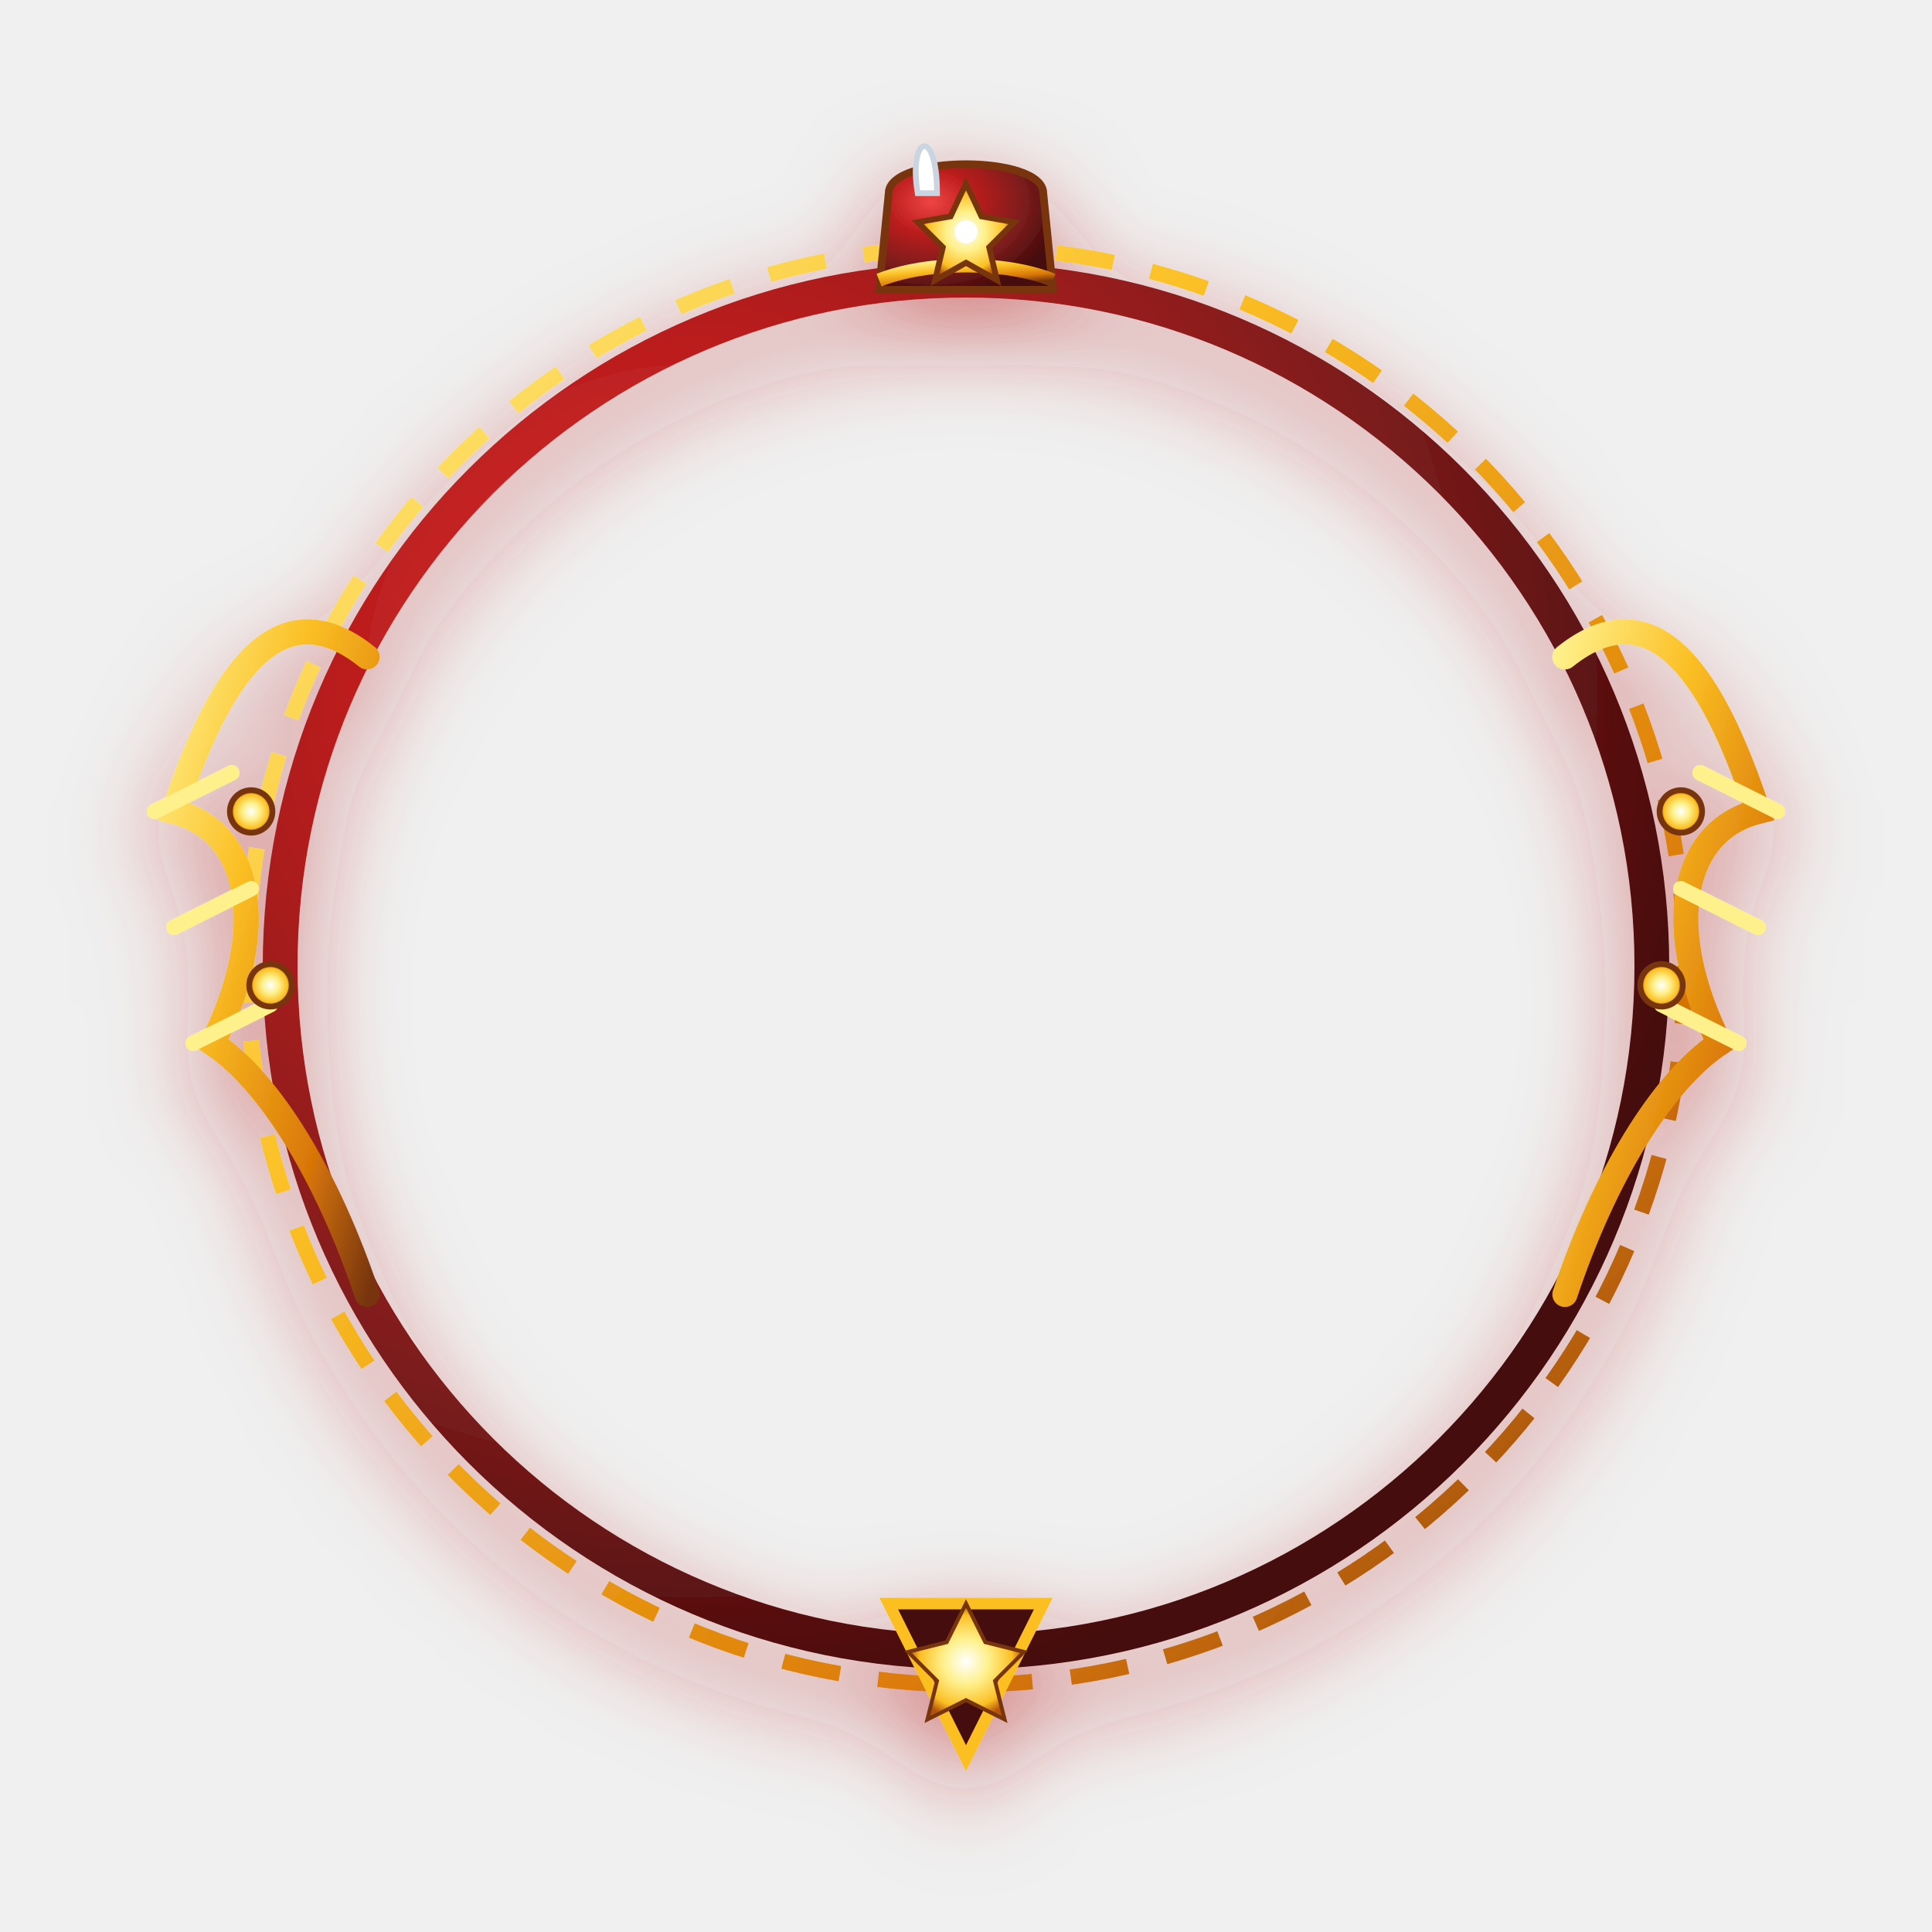
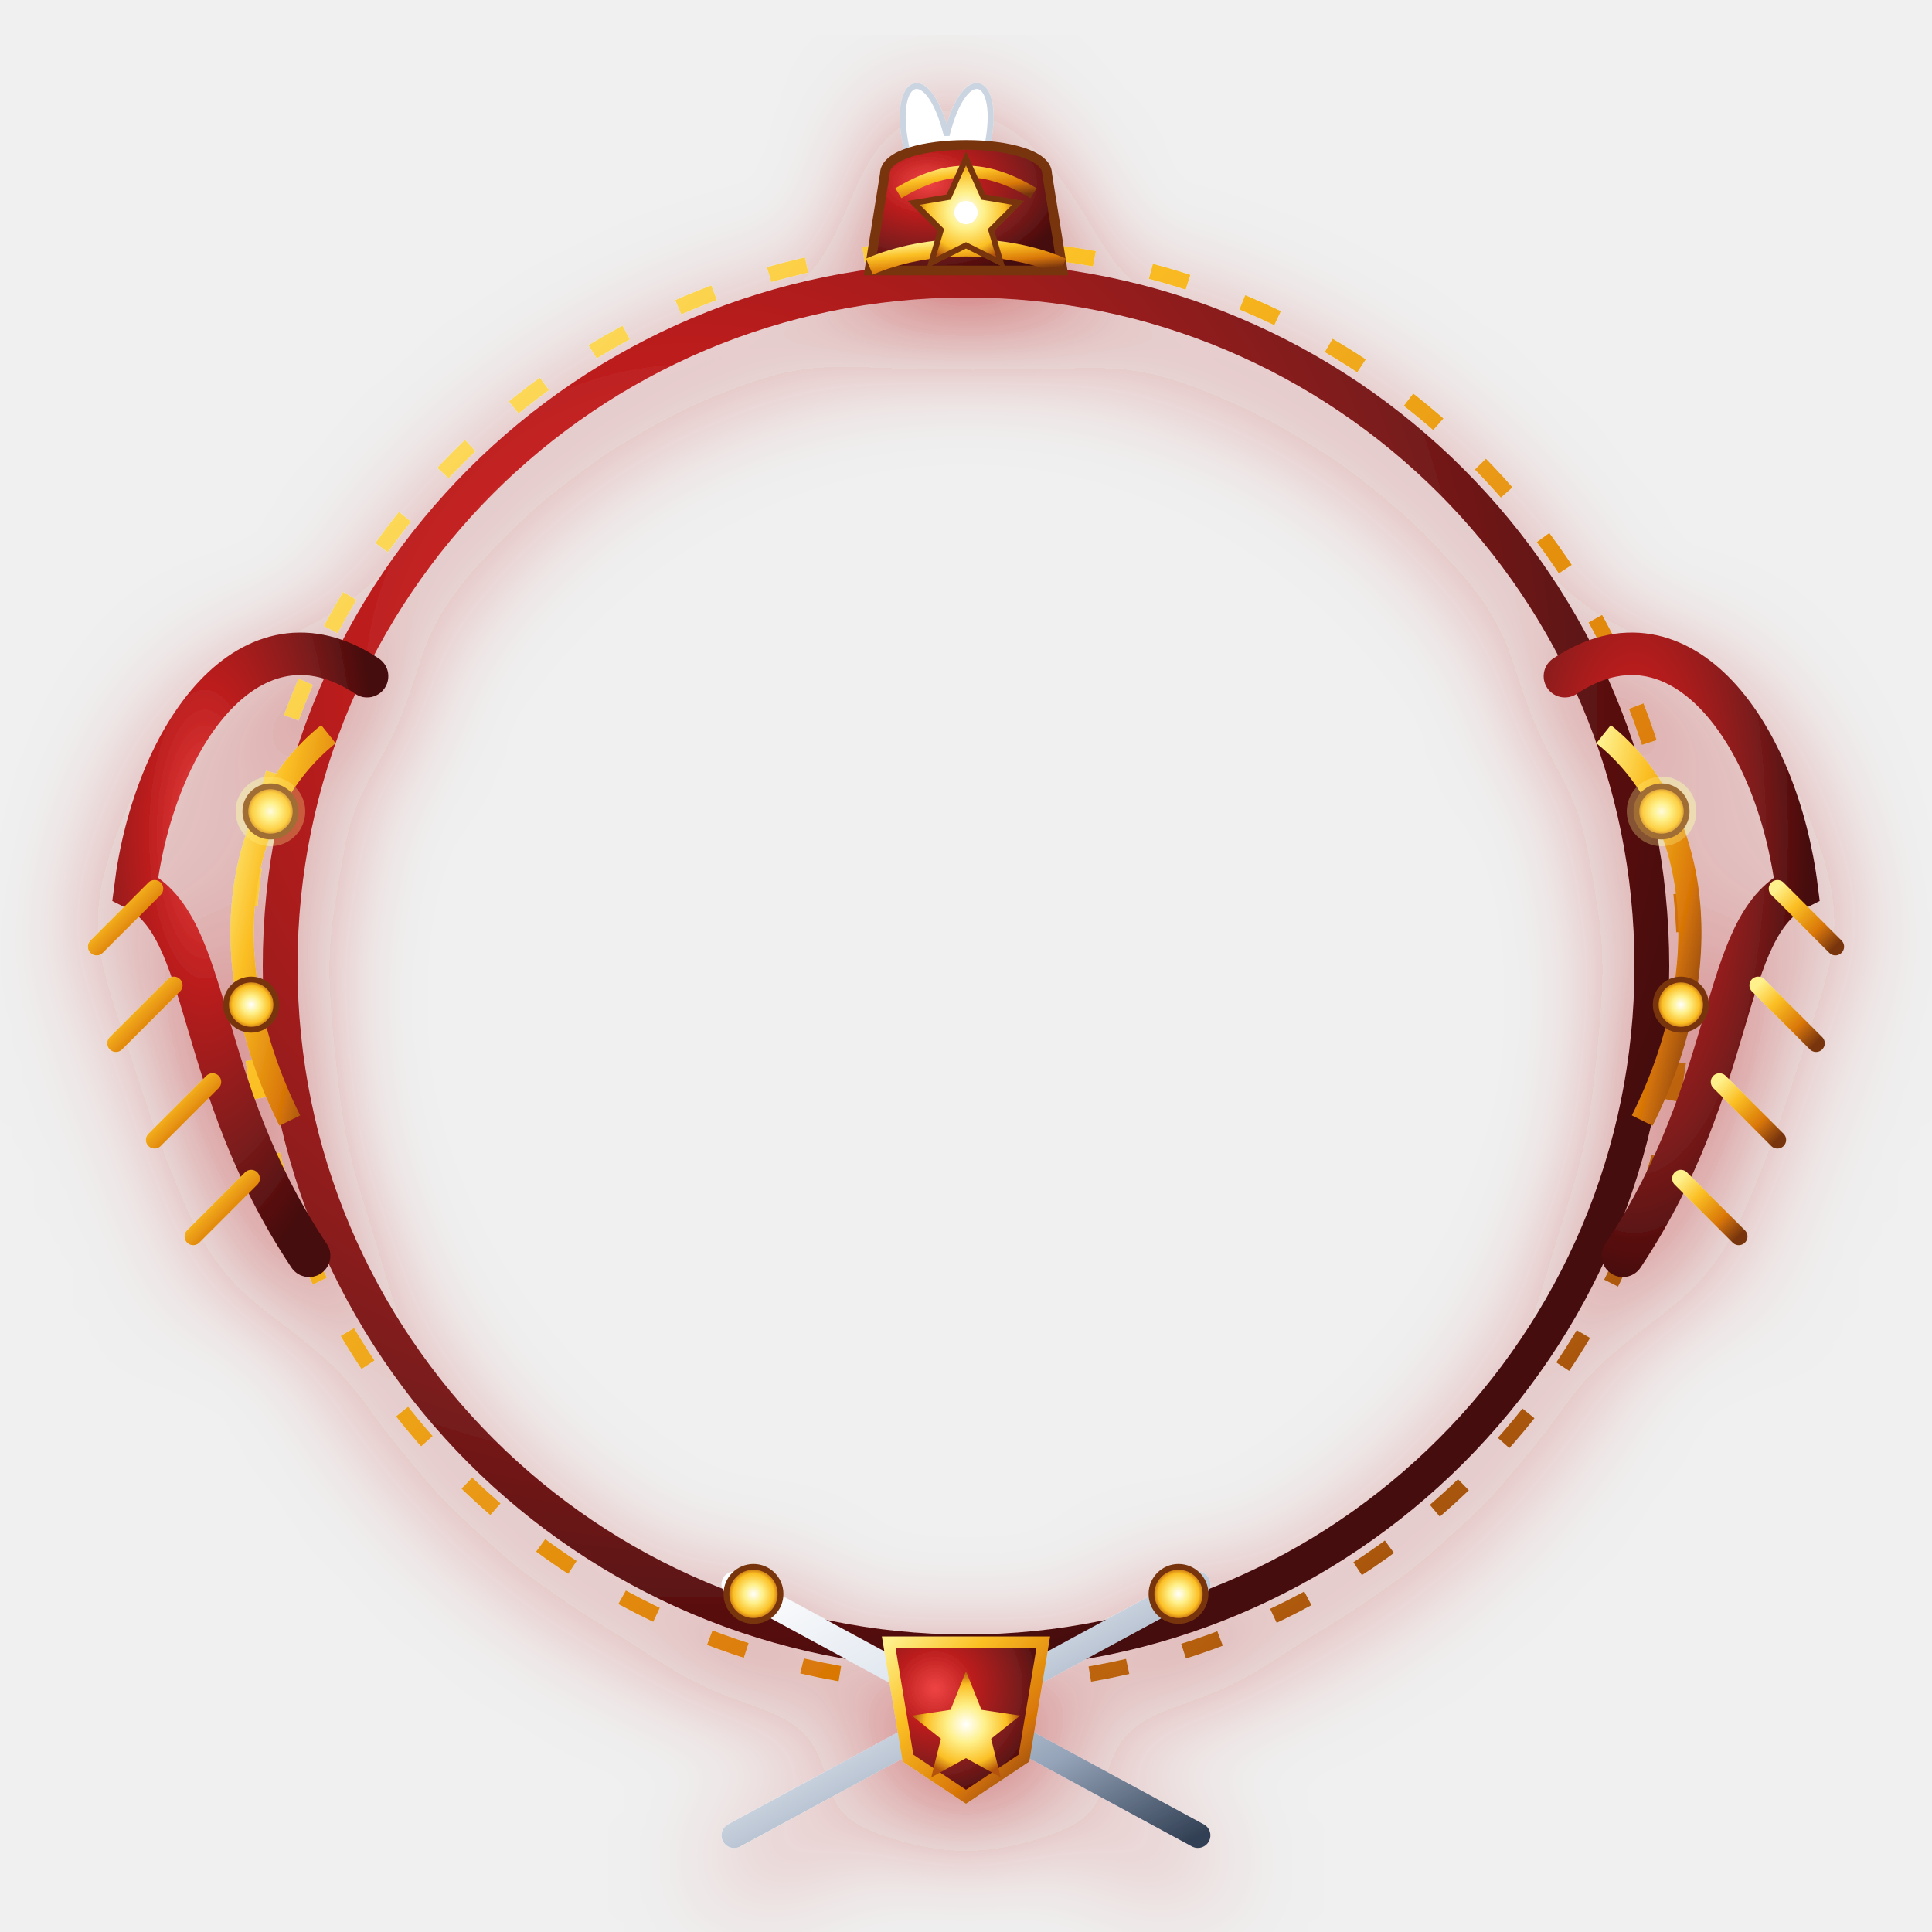
<svg xmlns="http://www.w3.org/2000/svg" viewBox="0 0 100 100" fill="none">
  <defs>
-     <radialGradient id="nutcrackerRedRing" cx="30%" cy="30%" r="75%">
+     <radialGradient id="nutcrackerCrimsonVelvet" cx="30%" cy="30%" r="75%">
      <stop offset="0%" stop-color="#ef4444" />
      <stop offset="35%" stop-color="#b91c1c" />
      <stop offset="70%" stop-color="#7f1d1d" />
      <stop offset="100%" stop-color="#450a0a" />
    </radialGradient>
-     <linearGradient id="goldCordGrad" x1="0" y1="0" x2="1" y2="1">
+     <linearGradient id="imperialGoldBraiding" x1="0" y1="0" x2="1" y2="1">
      <stop offset="0%" stop-color="#fef08a" />
-       <stop offset="35%" stop-color="#fbbf24" />
-       <stop offset="75%" stop-color="#d97706" />
+       <stop offset="30%" stop-color="#fbbf24" />
+       <stop offset="70%" stop-color="#d97706" />
      <stop offset="100%" stop-color="#78350f" />
+     </linearGradient>
+     <linearGradient id="sabreSteelPolish" x1="0" y1="0" x2="1" y2="1">
+       <stop offset="0%" stop-color="#ffffff" />
+       <stop offset="35%" stop-color="#e2e8f0" />
+       <stop offset="70%" stop-color="#94a3b8" />
+       <stop offset="100%" stop-color="#334155" />
    </linearGradient>
    <radialGradient id="guardStarShine" cx="50%" cy="50%" r="50%">
      <stop offset="0%" stop-color="#ffffff" />
-       <stop offset="40%" stop-color="#fef08a" />
-       <stop offset="80%" stop-color="#fbbf24" />
+       <stop offset="35%" stop-color="#fef08a" />
+       <stop offset="75%" stop-color="#fbbf24" />
      <stop offset="100%" stop-color="#b45309" />
    </radialGradient>
    <filter id="nutcrackerShadow" x="-25%" y="-25%" width="150%" height="150%">
-       <feDropShadow dx="0" dy="1.5" stdDeviation="1.5" flood-color="#000" flood-opacity="0.9" />
-       <feDropShadow dx="0" dy="1.8" stdDeviation="2.5" flood-color="#b91c1c" flood-opacity="0.55" />
+       <feDropShadow dx="0" dy="1.5" stdDeviation="1.5" flood-color="#000000" flood-opacity="0.9" />
+       <feDropShadow dx="0" dy="1.8" stdDeviation="2.8" flood-color="#b91c1c" flood-opacity="0.6" />
    </filter>
  </defs>
  <g filter="url(#nutcrackerShadow)">
-     <circle cx="50" cy="50" r="35.5" stroke="url(#nutcrackerRedRing)" stroke-width="1.8" />
-     <circle cx="50" cy="50" r="37.2" stroke="url(#goldCordGrad)" stroke-width="0.8" stroke-dasharray="3 2" />
-     <g stroke="url(#goldCordGrad)" stroke-linecap="round" fill="none">
-       <path d="M19,34 C14,30 11,36 9,42 C13,43 14,48 11,54 C14,56 17,61 19,67" stroke-width="1.3" />
-       <path d="M12,40 L8,42 M13,46 L9,48 M14,52 L10,54" stroke-width="0.8" stroke="#fef08a" />
-       <circle cx="13" cy="42" r="1.1" fill="url(#guardStarShine)" stroke="#78350f" stroke-width="0.3" />
-       <circle cx="14" cy="51" r="1.1" fill="url(#guardStarShine)" stroke="#78350f" stroke-width="0.3" />
+     <circle cx="50" cy="50" r="35.5" stroke="url(#nutcrackerCrimsonVelvet)" stroke-width="1.8" />
+     <circle cx="50" cy="50" r="37.2" stroke="url(#imperialGoldBraiding)" stroke-width="0.8" stroke-dasharray="2 3" />
+     <g stroke="#78350f" stroke-width="0.3" fill="none">
+       <path d="M19,35 C13,31 8,38 7,46 C11,48 10,56 16,65" stroke="url(#nutcrackerCrimsonVelvet)" stroke-width="2.2" stroke-linecap="round" />
+       <path d="M17,38 C12,42 11,50 15,58" stroke="url(#imperialGoldBraiding)" stroke-width="1.2" />
+       <line x1="8" y1="46" x2="5" y2="49" stroke="url(#imperialGoldBraiding)" stroke-width="0.9" stroke-linecap="round" />
+       <line x1="9" y1="51" x2="6" y2="54" stroke="url(#imperialGoldBraiding)" stroke-width="0.9" stroke-linecap="round" />
+       <line x1="11" y1="56" x2="8" y2="59" stroke="url(#imperialGoldBraiding)" stroke-width="0.9" stroke-linecap="round" />
+       <line x1="13" y1="61" x2="10" y2="64" stroke="url(#imperialGoldBraiding)" stroke-width="0.9" stroke-linecap="round" />
+       <circle cx="14" cy="42" r="1.3" fill="url(#guardStarShine)" />
+       <circle cx="13" cy="52" r="1.3" fill="url(#guardStarShine)" />
    </g>
-     <g stroke="url(#goldCordGrad)" stroke-linecap="round" fill="none">
-       <path d="M81,34 C86,30 89,36 91,42 C87,43 86,48 89,54 C86,56 83,61 81,67" stroke-width="1.3" />
-       <path d="M88,40 L92,42 M87,46 L91,48 M86,52 L90,54" stroke-width="0.8" stroke="#fef08a" />
-       <circle cx="87" cy="42" r="1.1" fill="url(#guardStarShine)" stroke="#78350f" stroke-width="0.3" />
-       <circle cx="86" cy="51" r="1.1" fill="url(#guardStarShine)" stroke="#78350f" stroke-width="0.3" />
+     <g stroke="#78350f" stroke-width="0.3" fill="none">
+       <path d="M81,35 C87,31 92,38 93,46 C89,48 90,56 84,65" stroke="url(#nutcrackerCrimsonVelvet)" stroke-width="2.2" stroke-linecap="round" />
+       <path d="M83,38 C88,42 89,50 85,58" stroke="url(#imperialGoldBraiding)" stroke-width="1.2" />
+       <line x1="92" y1="46" x2="95" y2="49" stroke="url(#imperialGoldBraiding)" stroke-width="0.9" stroke-linecap="round" />
+       <line x1="91" y1="51" x2="94" y2="54" stroke="url(#imperialGoldBraiding)" stroke-width="0.9" stroke-linecap="round" />
+       <line x1="89" y1="56" x2="92" y2="59" stroke="url(#imperialGoldBraiding)" stroke-width="0.9" stroke-linecap="round" />
+       <line x1="87" y1="61" x2="90" y2="64" stroke="url(#imperialGoldBraiding)" stroke-width="0.9" stroke-linecap="round" />
+       <circle cx="86" cy="42" r="1.3" fill="url(#guardStarShine)" />
+       <circle cx="87" cy="52" r="1.3" fill="url(#guardStarShine)" />
    </g>
-     <polygon points="50,91 46,83 54,83" fill="#450a0a" stroke="#fbbf24" stroke-width="0.6" />
-     <polygon points="50,83 51,85 53,85.5 51.5,87 52,89 50,88 48,89 48.5,87 47,85.5 49,85" fill="url(#guardStarShine)" stroke="#78350f" stroke-width="0.2" />
+     <line x1="38" y1="82" x2="62" y2="95" stroke="url(#sabreSteelPolish)" stroke-width="1.3" stroke-linecap="round" />
+     <line x1="62" y1="82" x2="38" y2="95" stroke="url(#sabreSteelPolish)" stroke-width="1.3" stroke-linecap="round" />
+     <circle cx="39" cy="82.5" r="1.4" fill="url(#guardStarShine)" stroke="#78350f" stroke-width="0.3" />
+     <circle cx="61" cy="82.5" r="1.4" fill="url(#guardStarShine)" stroke="#78350f" stroke-width="0.3" />
+     <path d="M46,85 L54,85 L53,91 L50,93 L47,91 Z" fill="url(#nutcrackerCrimsonVelvet)" stroke="url(#imperialGoldBraiding)" stroke-width="0.6" />
+     <polygon points="50,86.5 50.8,88.5 52.8,88.8 51.3,90 51.8,92 50,91 48.2,92 48.7,90 47.2,88.8 49.2,88.5" fill="url(#guardStarShine)" />
+     <g transform="translate(50, 10)">
+       <path d="M-3,-2 C-4,-6 -2,-7 -1,-3 C0,-7 2,-6 1,-2 Z" fill="#ffffff" stroke="#cbd5e1" stroke-width="0.3" />
+       <path d="M-5,4 L-4.2,-1 C-4.2,-3 4.2,-3 4.2,-1 L5,4 Z" fill="url(#nutcrackerCrimsonVelvet)" stroke="#78350f" stroke-width="0.5" />
+       <path d="M-5,3.8 C-2,2.5 2,2.5 5,3.8" stroke="url(#imperialGoldBraiding)" stroke-width="0.9" fill="none" />
+       <path d="M-3.5,0 C-1,-1.5 1,-1.5 3.5,0" stroke="url(#imperialGoldBraiding)" stroke-width="0.6" fill="none" />
+       <polygon points="0,-1.8 0.9,0.2 2.7,0.5 1.3,1.9 1.8,3.6 0,2.7 -1.8,3.6 -1.3,1.9 -2.7,0.5 -0.9,0.2" fill="url(#guardStarShine)" stroke="#78350f" stroke-width="0.3" />
+       <circle cx="0" cy="1" r="0.6" fill="#ffffff" />
+     </g>
+     <circle cx="14" cy="42" r="1.8" fill="#fef08a" opacity="0.3">
+       <animate attributeName="opacity" values="0.3; 0.7; 0.25; 0.65; 0.3" dur="6.5s" repeatCount="indefinite" />
+     </circle>
+     <circle cx="86" cy="42" r="1.8" fill="#fef08a" opacity="0.3">
+       <animate attributeName="opacity" values="0.3; 0.65; 0.3; 0.75; 0.3" dur="6.5s" repeatCount="indefinite" />
+     </circle>
+     <line x1="38" y1="82" x2="48" y2="87.5" stroke="#ffffff" stroke-width="2.2" stroke-linecap="round" opacity="0">
+       <animate attributeName="opacity" values="0; 0; 0.95; 0.4; 0; 0" keyTimes="0; 0.35; 0.40; 0.44; 0.48; 1" dur="6.5s" repeatCount="indefinite" />
+       <animate attributeName="x1" values="38; 38; 50; 56; 62; 38" keyTimes="0; 0.35; 0.40; 0.44; 0.48; 1" dur="6.5s" repeatCount="indefinite" />
+       <animate attributeName="y1" values="82; 82; 88.5; 92; 95; 82" keyTimes="0; 0.35; 0.40; 0.44; 0.48; 1" dur="6.5s" repeatCount="indefinite" />
+     </line>
    <g transform="translate(50, 11)">
-       <path d="M-4.5,4 L-4,-1 C-4,-3 4,-3 4,-1 L4.5,4 Z" fill="url(#nutcrackerRedRing)" stroke="#78350f" stroke-width="0.4" />
-       <path d="M-4.5,3.5 C-2,2.5 2,2.5 4.5,3.5" stroke="url(#goldCordGrad)" stroke-width="0.7" />
-       <path d="M-2.5,-1 C-3,-4 -1.5,-4.5 -1.5,-1 Z" fill="#ffffff" stroke="#cbd5e1" stroke-width="0.3" />
-       <polygon points="0,-1.5 0.8,0.2 2.5,0.5 1.2,1.8 1.6,3.5 0,2.6 -1.6,3.5 -1.2,1.8 -2.5,0.5 -0.8,0.2" fill="url(#guardStarShine)" stroke="#78350f" stroke-width="0.3" />
-       <circle cx="0" cy="1" r="0.6" fill="#ffffff" />
-       <path d="M0,-2.5 L0.9,0.1 L3.5,1 L0.9,1.9 L0,4.5 L-0.9,1.9 L-3.5,1 L-0.9,0.1 Z" fill="#ffffff" opacity="0">
+       <path d="M0,-3 L0.9,0.1 L3.5,1 L0.9,1.9 L0,4.5 L-0.9,1.9 L-3.5,1 L-0.9,0.1 Z" fill="#ffffff" opacity="0">
        <animate attributeName="opacity" values="0; 0; 1; 0.2; 0.9; 0; 0" keyTimes="0; 0.45; 0.50; 0.54; 0.58; 0.64; 1" dur="6.5s" repeatCount="indefinite" />
        <animateTransform attributeName="transform" type="scale" values="0.5; 0.5; 1.4; 0.8; 1.3; 0.5; 0.5" keyTimes="0; 0.45; 0.50; 0.54; 0.58; 0.64; 1" dur="6.5s" repeatCount="indefinite" />
      </path>
    </g>
  </g>
</svg>
